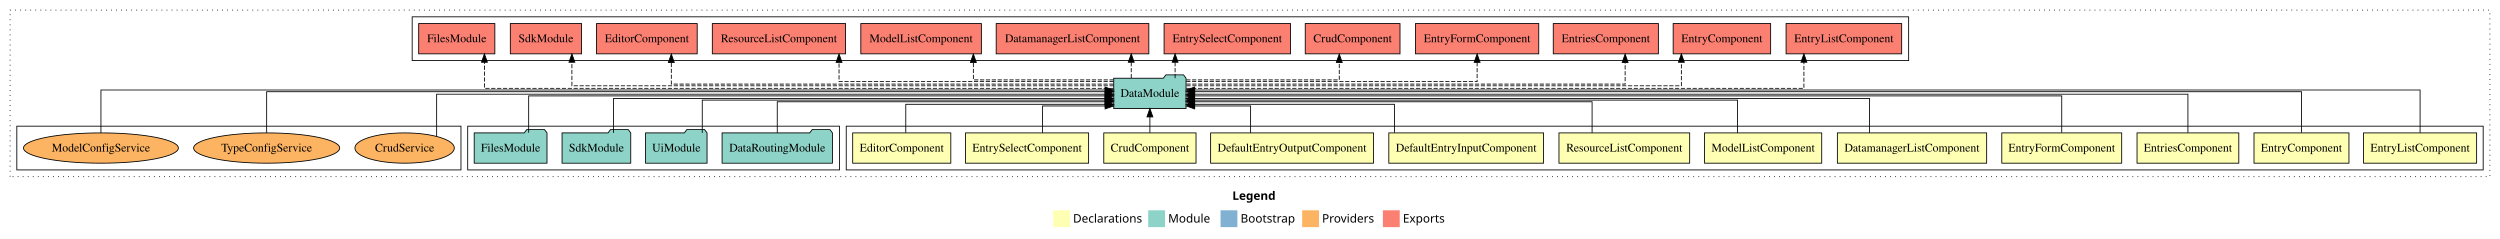
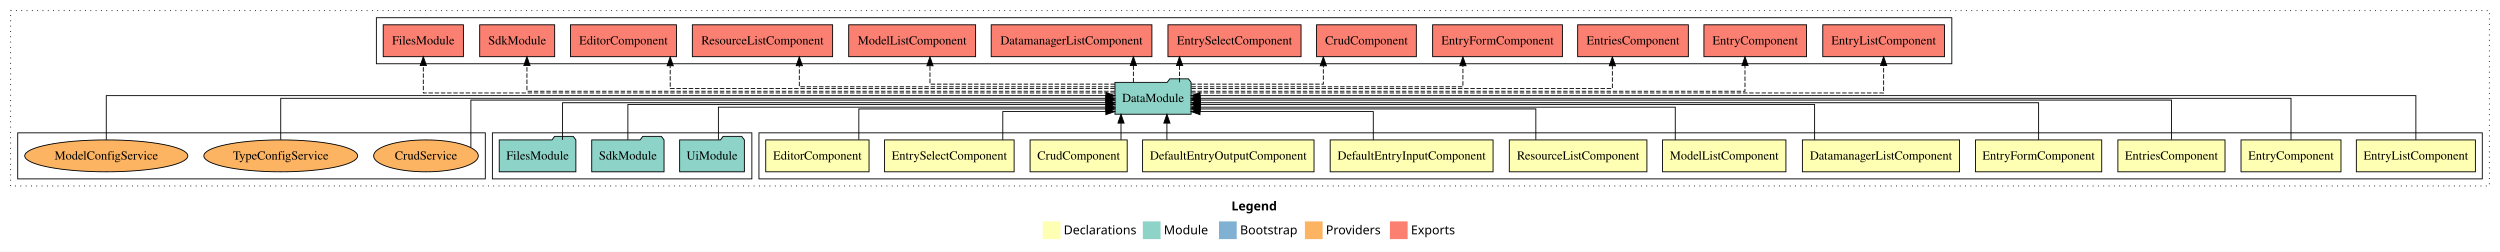
- <svg xmlns="http://www.w3.org/2000/svg" width="2972pt" height="284pt" viewBox="0.00 0.00 2972.00 284.00">
+ <svg xmlns="http://www.w3.org/2000/svg" width="2823pt" height="284pt" viewBox="0.00 0.00 2823.00 284.00">
  <g id="graph0" class="graph" transform="scale(1 1) rotate(0) translate(4 280)">
-     <polygon fill="#ffffff" stroke="transparent" points="-4,4 -4,-280 2968,-280 2968,4 -4,4" />
-     <text text-anchor="start" x="1461.009" y="-42.4" font-family="sans-serif" font-weight="bold" font-size="14.00" fill="#000000">Legend</text>
-     <polygon fill="#ffffb3" stroke="transparent" points="1248,-10 1248,-30 1268,-30 1268,-10 1248,-10" />
-     <text text-anchor="start" x="1271.629" y="-15.4" font-family="sans-serif" font-size="14.00" fill="#000000">  Declarations</text>
-     <polygon fill="#8dd3c7" stroke="transparent" points="1361,-10 1361,-30 1381,-30 1381,-10 1361,-10" />
-     <text text-anchor="start" x="1384.725" y="-15.4" font-family="sans-serif" font-size="14.00" fill="#000000">  Module</text>
-     <polygon fill="#80b1d3" stroke="transparent" points="1447,-10 1447,-30 1467,-30 1467,-10 1447,-10" />
-     <text text-anchor="start" x="1470.781" y="-15.4" font-family="sans-serif" font-size="14.00" fill="#000000">  Bootstrap</text>
-     <polygon fill="#fdb462" stroke="transparent" points="1544,-10 1544,-30 1564,-30 1564,-10 1544,-10" />
-     <text text-anchor="start" x="1567.673" y="-15.4" font-family="sans-serif" font-size="14.00" fill="#000000">  Providers</text>
-     <polygon fill="#fb8072" stroke="transparent" points="1640,-10 1640,-30 1660,-30 1660,-10 1640,-10" />
-     <text text-anchor="start" x="1663.726" y="-15.4" font-family="sans-serif" font-size="14.00" fill="#000000">  Exports</text>
+     <polygon fill="#ffffff" stroke="transparent" points="-4,4 -4,-280 2819,-280 2819,4 -4,4" />
+     <text text-anchor="start" x="1386.509" y="-42.4" font-family="sans-serif" font-weight="bold" font-size="14.00" fill="#000000">Legend</text>
+     <polygon fill="#ffffb3" stroke="transparent" points="1173.5,-10 1173.5,-30 1193.5,-30 1193.5,-10 1173.5,-10" />
+     <text text-anchor="start" x="1197.129" y="-15.4" font-family="sans-serif" font-size="14.00" fill="#000000">  Declarations</text>
+     <polygon fill="#8dd3c7" stroke="transparent" points="1286.5,-10 1286.5,-30 1306.5,-30 1306.5,-10 1286.5,-10" />
+     <text text-anchor="start" x="1310.225" y="-15.4" font-family="sans-serif" font-size="14.00" fill="#000000">  Module</text>
+     <polygon fill="#80b1d3" stroke="transparent" points="1372.5,-10 1372.5,-30 1392.5,-30 1392.5,-10 1372.5,-10" />
+     <text text-anchor="start" x="1396.281" y="-15.4" font-family="sans-serif" font-size="14.00" fill="#000000">  Bootstrap</text>
+     <polygon fill="#fdb462" stroke="transparent" points="1469.5,-10 1469.5,-30 1489.5,-30 1489.5,-10 1469.5,-10" />
+     <text text-anchor="start" x="1493.173" y="-15.4" font-family="sans-serif" font-size="14.00" fill="#000000">  Providers</text>
+     <polygon fill="#fb8072" stroke="transparent" points="1565.5,-10 1565.5,-30 1585.5,-30 1585.5,-10 1565.5,-10" />
+     <text text-anchor="start" x="1589.226" y="-15.4" font-family="sans-serif" font-size="14.00" fill="#000000">  Exports</text>
    <g id="clust1" class="cluster">
-       <polygon fill="none" stroke="#000000" stroke-dasharray="1,5" points="8,-70 8,-268 2956,-268 2956,-70 8,-70" />
+       <polygon fill="none" stroke="#000000" stroke-dasharray="1,5" points="8,-70 8,-268 2807,-268 2807,-70 8,-70" />
    </g>
    <g id="clust2" class="cluster">
-       <polygon fill="none" stroke="#000000" points="1002,-78 1002,-130 2948,-130 2948,-78 1002,-78" />
+       <polygon fill="none" stroke="#000000" points="853,-78 853,-130 2799,-130 2799,-78 853,-78" />
    </g>
    <g id="clust15" class="cluster">
-       <polygon fill="none" stroke="#000000" points="552,-78 552,-130 994,-130 994,-78 552,-78" />
+       <polygon fill="none" stroke="#000000" points="552,-78 552,-130 845,-130 845,-78 552,-78" />
    </g>
    <g id="clust16" class="cluster">
-       <polygon fill="none" stroke="#000000" points="486,-208 486,-260 2265,-260 2265,-208 486,-208" />
+       <polygon fill="none" stroke="#000000" points="421,-208 421,-260 2200,-260 2200,-208 421,-208" />
    </g>
    <g id="clust18" class="cluster">
      <polygon fill="none" stroke="#000000" points="16,-78 16,-130 544,-130 544,-78 16,-78" />
    </g>
    <g id="node1" class="node">
-       <polygon fill="#ffffb3" stroke="#000000" points="2940.215,-122 2805.785,-122 2805.785,-86 2940.215,-86 2940.215,-122" />
-       <text text-anchor="middle" x="2873" y="-99.8" font-family="Times,serif" font-size="14.00" fill="#000000">EntryListComponent</text>
+       <polygon fill="#ffffb3" stroke="#000000" points="2791.215,-122 2656.785,-122 2656.785,-86 2791.215,-86 2791.215,-122" />
+       <text text-anchor="middle" x="2724" y="-99.8" font-family="Times,serif" font-size="14.00" fill="#000000">EntryListComponent</text>
    </g>
    <g id="node13" class="node">
-       <polygon fill="#8dd3c7" stroke="#000000" points="1405.976,-187 1402.976,-191 1381.976,-191 1378.976,-187 1320.024,-187 1320.024,-151 1405.976,-151 1405.976,-187" />
-       <text text-anchor="middle" x="1363" y="-164.8" font-family="Times,serif" font-size="14.00" fill="#000000">DataModule</text>
+       <polygon fill="#8dd3c7" stroke="#000000" points="1340.976,-187 1337.976,-191 1316.976,-191 1313.976,-187 1255.024,-187 1255.024,-151 1340.976,-151 1340.976,-187" />
+       <text text-anchor="middle" x="1298" y="-164.8" font-family="Times,serif" font-size="14.00" fill="#000000">DataModule</text>
    </g>
    <g id="edge1" class="edge">
-       <path fill="none" stroke="#000000" d="M2873,-122.129C2873,-142.572 2873,-173 2873,-173 2873,-173 1416.16,-173 1416.16,-173" />
-       <polygon fill="#000000" stroke="#000000" points="1416.16,-169.5 1406.16,-173 1416.16,-176.5 1416.16,-169.5" />
+       <path fill="none" stroke="#000000" d="M2724,-122.223C2724,-142.365 2724,-172 2724,-172 2724,-172 1351.066,-172 1351.066,-172" />
+       <polygon fill="#000000" stroke="#000000" points="1351.066,-168.5 1341.066,-172 1351.066,-175.5 1351.066,-168.5" />
    </g>
    <g id="node2" class="node">
-       <polygon fill="#ffffb3" stroke="#000000" points="2788.437,-122 2675.563,-122 2675.563,-86 2788.437,-86 2788.437,-122" />
-       <text text-anchor="middle" x="2732" y="-99.8" font-family="Times,serif" font-size="14.00" fill="#000000">EntryComponent</text>
+       <polygon fill="#ffffb3" stroke="#000000" points="2639.437,-122 2526.563,-122 2526.563,-86 2639.437,-86 2639.437,-122" />
+       <text text-anchor="middle" x="2583" y="-99.8" font-family="Times,serif" font-size="14.00" fill="#000000">EntryComponent</text>
    </g>
    <g id="edge2" class="edge">
-       <path fill="none" stroke="#000000" d="M2732,-122.308C2732,-142.145 2732,-171 2732,-171 2732,-171 1416.233,-171 1416.233,-171" />
-       <polygon fill="#000000" stroke="#000000" points="1416.233,-167.5 1406.233,-171 1416.233,-174.5 1416.233,-167.5" />
+       <path fill="none" stroke="#000000" d="M2583,-122.106C2583,-141.339 2583,-169 2583,-169 2583,-169 1351.122,-169 1351.122,-169" />
+       <polygon fill="#000000" stroke="#000000" points="1351.122,-165.5 1341.122,-169 1351.122,-172.5 1351.122,-165.5" />
    </g>
    <g id="node3" class="node">
-       <polygon fill="#ffffb3" stroke="#000000" points="2657.486,-122 2536.514,-122 2536.514,-86 2657.486,-86 2657.486,-122" />
-       <text text-anchor="middle" x="2597" y="-99.8" font-family="Times,serif" font-size="14.00" fill="#000000">EntriesComponent</text>
+       <polygon fill="#ffffb3" stroke="#000000" points="2508.486,-122 2387.514,-122 2387.514,-86 2508.486,-86 2508.486,-122" />
+       <text text-anchor="middle" x="2448" y="-99.8" font-family="Times,serif" font-size="14.00" fill="#000000">EntriesComponent</text>
    </g>
    <g id="edge3" class="edge">
-       <path fill="none" stroke="#000000" d="M2597,-122.169C2597,-141.09 2597,-168 2597,-168 2597,-168 1416.195,-168 1416.195,-168" />
-       <polygon fill="#000000" stroke="#000000" points="1416.195,-164.5 1406.195,-168 1416.195,-171.5 1416.195,-164.5" />
+       <path fill="none" stroke="#000000" d="M2448,-122.222C2448,-140.828 2448,-167 2448,-167 2448,-167 1350.983,-167 1350.983,-167" />
+       <polygon fill="#000000" stroke="#000000" points="1350.983,-163.5 1340.983,-167 1350.983,-170.5 1350.983,-163.5" />
    </g>
    <g id="node4" class="node">
-       <polygon fill="#ffffb3" stroke="#000000" points="2518.27,-122 2375.73,-122 2375.73,-86 2518.27,-86 2518.27,-122" />
-       <text text-anchor="middle" x="2447" y="-99.8" font-family="Times,serif" font-size="14.00" fill="#000000">EntryFormComponent</text>
+       <polygon fill="#ffffb3" stroke="#000000" points="2369.27,-122 2226.73,-122 2226.73,-86 2369.27,-86 2369.27,-122" />
+       <text text-anchor="middle" x="2298" y="-99.8" font-family="Times,serif" font-size="14.00" fill="#000000">EntryFormComponent</text>
    </g>
    <g id="edge4" class="edge">
-       <path fill="none" stroke="#000000" d="M2447,-122.267C2447,-140.555 2447,-166 2447,-166 2447,-166 1416.163,-166 1416.163,-166" />
-       <polygon fill="#000000" stroke="#000000" points="1416.163,-162.5 1406.163,-166 1416.163,-169.5 1416.163,-162.5" />
+       <path fill="none" stroke="#000000" d="M2298,-122.002C2298,-139.675 2298,-164 2298,-164 2298,-164 1351.29,-164 1351.29,-164" />
+       <polygon fill="#000000" stroke="#000000" points="1351.29,-160.5 1341.29,-164 1351.29,-167.5 1351.29,-160.5" />
    </g>
    <g id="node5" class="node">
-       <polygon fill="#ffffb3" stroke="#000000" points="2357.732,-122 2180.268,-122 2180.268,-86 2357.732,-86 2357.732,-122" />
-       <text text-anchor="middle" x="2269" y="-99.8" font-family="Times,serif" font-size="14.00" fill="#000000">DatamanagerListComponent</text>
+       <polygon fill="#ffffb3" stroke="#000000" points="2208.732,-122 2031.268,-122 2031.268,-86 2208.732,-86 2208.732,-122" />
+       <text text-anchor="middle" x="2120" y="-99.8" font-family="Times,serif" font-size="14.00" fill="#000000">DatamanagerListComponent</text>
    </g>
    <g id="edge5" class="edge">
-       <path fill="none" stroke="#000000" d="M2218.496,-122.022C2218.496,-139.373 2218.496,-163 2218.496,-163 2218.496,-163 1416.01,-163 1416.01,-163" />
-       <polygon fill="#000000" stroke="#000000" points="1416.011,-159.5 1406.01,-163 1416.01,-166.5 1416.011,-159.5" />
+       <path fill="none" stroke="#000000" d="M2045.055,-122.034C2045.055,-139.06 2045.055,-162 2045.055,-162 2045.055,-162 1351.121,-162 1351.121,-162" />
+       <polygon fill="#000000" stroke="#000000" points="1351.121,-158.5 1341.121,-162 1351.121,-165.5 1351.121,-158.5" />
    </g>
    <g id="node6" class="node">
-       <polygon fill="#ffffb3" stroke="#000000" points="2161.661,-122 2022.339,-122 2022.339,-86 2161.661,-86 2161.661,-122" />
-       <text text-anchor="middle" x="2092" y="-99.8" font-family="Times,serif" font-size="14.00" fill="#000000">ModelListComponent</text>
+       <polygon fill="#ffffb3" stroke="#000000" points="2012.661,-122 1873.339,-122 1873.339,-86 2012.661,-86 2012.661,-122" />
+       <text text-anchor="middle" x="1943" y="-99.8" font-family="Times,serif" font-size="14.00" fill="#000000">ModelListComponent</text>
    </g>
    <g id="edge6" class="edge">
-       <path fill="none" stroke="#000000" d="M2061.569,-122.035C2061.569,-138.734 2061.569,-161 2061.569,-161 2061.569,-161 1416.171,-161 1416.171,-161" />
-       <polygon fill="#000000" stroke="#000000" points="1416.171,-157.5 1406.171,-161 1416.171,-164.5 1416.171,-157.5" />
+       <path fill="none" stroke="#000000" d="M1887.706,-122.009C1887.706,-138.049 1887.706,-159 1887.706,-159 1887.706,-159 1351.362,-159 1351.362,-159" />
+       <polygon fill="#000000" stroke="#000000" points="1351.363,-155.5 1341.362,-159 1351.362,-162.5 1351.363,-155.5" />
    </g>
    <g id="node7" class="node">
-       <polygon fill="#ffffb3" stroke="#000000" points="2004.697,-122 1849.303,-122 1849.303,-86 2004.697,-86 2004.697,-122" />
-       <text text-anchor="middle" x="1927" y="-99.8" font-family="Times,serif" font-size="14.00" fill="#000000">ResourceListComponent</text>
+       <polygon fill="#ffffb3" stroke="#000000" points="1855.697,-122 1700.303,-122 1700.303,-86 1855.697,-86 1855.697,-122" />
+       <text text-anchor="middle" x="1778" y="-99.8" font-family="Times,serif" font-size="14.00" fill="#000000">ResourceListComponent</text>
    </g>
    <g id="edge7" class="edge">
-       <path fill="none" stroke="#000000" d="M1888.682,-122.009C1888.682,-138.049 1888.682,-159 1888.682,-159 1888.682,-159 1416.019,-159 1416.019,-159" />
-       <polygon fill="#000000" stroke="#000000" points="1416.019,-155.5 1406.019,-159 1416.019,-162.5 1416.019,-155.5" />
+       <path fill="none" stroke="#000000" d="M1730.268,-122.24C1730.268,-137.571 1730.268,-157 1730.268,-157 1730.268,-157 1351.028,-157 1351.028,-157" />
+       <polygon fill="#000000" stroke="#000000" points="1351.028,-153.5 1341.028,-157 1351.028,-160.5 1351.028,-153.5" />
    </g>
    <g id="node8" class="node">
-       <polygon fill="#ffffb3" stroke="#000000" points="1830.965,-122 1647.035,-122 1647.035,-86 1830.965,-86 1830.965,-122" />
-       <text text-anchor="middle" x="1739" y="-99.8" font-family="Times,serif" font-size="14.00" fill="#000000">DefaultEntryInputComponent</text>
+       <polygon fill="#ffffb3" stroke="#000000" points="1681.965,-122 1498.035,-122 1498.035,-86 1681.965,-86 1681.965,-122" />
+       <text text-anchor="middle" x="1590" y="-99.8" font-family="Times,serif" font-size="14.00" fill="#000000">DefaultEntryInputComponent</text>
    </g>
    <g id="edge8" class="edge">
-       <path fill="none" stroke="#000000" d="M1653.716,-122.187C1653.716,-137.182 1653.716,-156 1653.716,-156 1653.716,-156 1416.209,-156 1416.209,-156" />
-       <polygon fill="#000000" stroke="#000000" points="1416.209,-152.5 1406.209,-156 1416.209,-159.5 1416.209,-152.5" />
+       <path fill="none" stroke="#000000" d="M1546.716,-122.051C1546.716,-136.373 1546.716,-154 1546.716,-154 1546.716,-154 1351.039,-154 1351.039,-154" />
+       <polygon fill="#000000" stroke="#000000" points="1351.039,-150.5 1341.039,-154 1351.039,-157.5 1351.039,-150.5" />
    </g>
    <g id="node9" class="node">
-       <polygon fill="#ffffb3" stroke="#000000" points="1628.802,-122 1435.198,-122 1435.198,-86 1628.802,-86 1628.802,-122" />
-       <text text-anchor="middle" x="1532" y="-99.8" font-family="Times,serif" font-size="14.00" fill="#000000">DefaultEntryOutputComponent</text>
+       <polygon fill="#ffffb3" stroke="#000000" points="1479.802,-122 1286.198,-122 1286.198,-86 1479.802,-86 1479.802,-122" />
+       <text text-anchor="middle" x="1383" y="-99.8" font-family="Times,serif" font-size="14.00" fill="#000000">DefaultEntryOutputComponent</text>
    </g>
    <g id="edge9" class="edge">
-       <path fill="none" stroke="#000000" d="M1482.711,-122.051C1482.711,-136.373 1482.711,-154 1482.711,-154 1482.711,-154 1416.218,-154 1416.218,-154" />
-       <polygon fill="#000000" stroke="#000000" points="1416.218,-150.5 1406.218,-154 1416.218,-157.5 1416.218,-150.5" />
+       <path fill="none" stroke="#000000" d="M1313.669,-122.106C1313.669,-122.106 1313.669,-140.991 1313.669,-140.991" />
+       <polygon fill="#000000" stroke="#000000" points="1310.169,-140.991 1313.669,-150.991 1317.169,-140.991 1310.169,-140.991" />
    </g>
    <g id="node10" class="node">
-       <polygon fill="#ffffb3" stroke="#000000" points="1417.83,-122 1308.17,-122 1308.17,-86 1417.83,-86 1417.83,-122" />
-       <text text-anchor="middle" x="1363" y="-99.8" font-family="Times,serif" font-size="14.00" fill="#000000">CrudComponent</text>
+       <polygon fill="#ffffb3" stroke="#000000" points="1268.83,-122 1159.17,-122 1159.17,-86 1268.83,-86 1268.83,-122" />
+       <text text-anchor="middle" x="1214" y="-99.8" font-family="Times,serif" font-size="14.00" fill="#000000">CrudComponent</text>
    </g>
    <g id="edge10" class="edge">
-       <path fill="none" stroke="#000000" d="M1363,-122.106C1363,-122.106 1363,-140.991 1363,-140.991" />
-       <polygon fill="#000000" stroke="#000000" points="1359.5,-140.991 1363,-150.991 1366.5,-140.991 1359.5,-140.991" />
+       <path fill="none" stroke="#000000" d="M1261.838,-122.106C1261.838,-122.106 1261.838,-140.991 1261.838,-140.991" />
+       <polygon fill="#000000" stroke="#000000" points="1258.338,-140.991 1261.838,-150.991 1265.338,-140.991 1258.338,-140.991" />
    </g>
    <g id="node11" class="node">
-       <polygon fill="#ffffb3" stroke="#000000" points="1290.144,-122 1143.856,-122 1143.856,-86 1290.144,-86 1290.144,-122" />
-       <text text-anchor="middle" x="1217" y="-99.8" font-family="Times,serif" font-size="14.00" fill="#000000">EntrySelectComponent</text>
+       <polygon fill="#ffffb3" stroke="#000000" points="1141.144,-122 994.856,-122 994.856,-86 1141.144,-86 1141.144,-122" />
+       <text text-anchor="middle" x="1068" y="-99.8" font-family="Times,serif" font-size="14.00" fill="#000000">EntrySelectComponent</text>
    </g>
    <g id="edge11" class="edge">
-       <path fill="none" stroke="#000000" d="M1235.353,-122.051C1235.353,-136.373 1235.353,-154 1235.353,-154 1235.353,-154 1309.784,-154 1309.784,-154" />
-       <polygon fill="#000000" stroke="#000000" points="1309.784,-157.5 1319.784,-154 1309.784,-150.5 1309.784,-157.5" />
+       <path fill="none" stroke="#000000" d="M1128.353,-122.051C1128.353,-136.373 1128.353,-154 1128.353,-154 1128.353,-154 1244.752,-154 1244.752,-154" />
+       <polygon fill="#000000" stroke="#000000" points="1244.752,-157.5 1254.752,-154 1244.752,-150.5 1244.752,-157.5" />
    </g>
    <g id="node12" class="node">
-       <polygon fill="#ffffb3" stroke="#000000" points="1126.327,-122 1009.673,-122 1009.673,-86 1126.327,-86 1126.327,-122" />
-       <text text-anchor="middle" x="1068" y="-99.8" font-family="Times,serif" font-size="14.00" fill="#000000">EditorComponent</text>
+       <polygon fill="#ffffb3" stroke="#000000" points="977.327,-122 860.673,-122 860.673,-86 977.327,-86 977.327,-122" />
+       <text text-anchor="middle" x="919" y="-99.8" font-family="Times,serif" font-size="14.00" fill="#000000">EditorComponent</text>
    </g>
    <g id="edge12" class="edge">
-       <path fill="none" stroke="#000000" d="M1072.792,-122.187C1072.792,-137.182 1072.792,-156 1072.792,-156 1072.792,-156 1309.866,-156 1309.866,-156" />
-       <polygon fill="#000000" stroke="#000000" points="1309.866,-159.5 1319.866,-156 1309.866,-152.5 1309.866,-159.5" />
+       <path fill="none" stroke="#000000" d="M965.792,-122.24C965.792,-137.571 965.792,-157 965.792,-157 965.792,-157 1244.91,-157 1244.91,-157" />
+       <polygon fill="#000000" stroke="#000000" points="1244.91,-160.5 1254.91,-157 1244.91,-153.5 1244.91,-160.5" />
+     </g>
+     <g id="node17" class="node">
+       <polygon fill="#fb8072" stroke="#000000" points="2191.715,-252 2054.285,-252 2054.285,-216 2191.715,-216 2191.715,-252" />
+       <text text-anchor="middle" x="2123" y="-229.8" font-family="Times,serif" font-size="14.00" fill="#000000">EntryListComponent </text>
+     </g>
+     <g id="edge16" class="edge">
+       <path fill="none" stroke="#000000" stroke-dasharray="5,2" d="M1341.194,-175C1510.944,-175 2123,-175 2123,-175 2123,-175 2123,-205.977 2123,-205.977" />
+       <polygon fill="#000000" stroke="#000000" points="2119.5,-205.977 2123,-215.977 2126.5,-205.977 2119.5,-205.977" />
    </g>
    <g id="node18" class="node">
-       <polygon fill="#fb8072" stroke="#000000" points="2256.715,-252 2119.285,-252 2119.285,-216 2256.715,-216 2256.715,-252" />
-       <text text-anchor="middle" x="2188" y="-229.8" font-family="Times,serif" font-size="14.00" fill="#000000">EntryListComponent </text>
+       <polygon fill="#fb8072" stroke="#000000" points="2035.936,-252 1920.064,-252 1920.064,-216 2035.936,-216 2035.936,-252" />
+       <text text-anchor="middle" x="1978" y="-229.8" font-family="Times,serif" font-size="14.00" fill="#000000">EntryComponent </text>
    </g>
    <g id="edge17" class="edge">
-       <path fill="none" stroke="#000000" stroke-dasharray="5,2" d="M1406.187,-175C1569.551,-175 2140.486,-175 2140.486,-175 2140.486,-175 2140.486,-205.977 2140.486,-205.977" />
-       <polygon fill="#000000" stroke="#000000" points="2136.987,-205.977 2140.486,-215.977 2143.987,-205.977 2136.987,-205.977" />
+       <path fill="none" stroke="#000000" stroke-dasharray="5,2" d="M1341.086,-177C1488.912,-177 1966.431,-177 1966.431,-177 1966.431,-177 1966.431,-205.965 1966.431,-205.965" />
+       <polygon fill="#000000" stroke="#000000" points="1962.931,-205.965 1966.431,-215.965 1969.931,-205.965 1962.931,-205.965" />
    </g>
    <g id="node19" class="node">
-       <polygon fill="#fb8072" stroke="#000000" points="2100.936,-252 1985.064,-252 1985.064,-216 2100.936,-216 2100.936,-252" />
-       <text text-anchor="middle" x="2043" y="-229.8" font-family="Times,serif" font-size="14.00" fill="#000000">EntryComponent </text>
+       <polygon fill="#fb8072" stroke="#000000" points="1902.487,-252 1777.513,-252 1777.513,-216 1902.487,-216 1902.487,-252" />
+       <text text-anchor="middle" x="1840" y="-229.8" font-family="Times,serif" font-size="14.00" fill="#000000">EntriesComponent </text>
    </g>
    <g id="edge18" class="edge">
-       <path fill="none" stroke="#000000" stroke-dasharray="5,2" d="M1406.427,-178C1549.172,-178 1994.815,-178 1994.815,-178 1994.815,-178 1994.815,-205.973 1994.815,-205.973" />
-       <polygon fill="#000000" stroke="#000000" points="1991.315,-205.973 1994.815,-215.973 1998.315,-205.973 1991.315,-205.973" />
+       <path fill="none" stroke="#000000" stroke-dasharray="5,2" d="M1341.33,-180C1465.989,-180 1816.678,-180 1816.678,-180 1816.678,-180 1816.678,-205.718 1816.678,-205.718" />
+       <polygon fill="#000000" stroke="#000000" points="1813.178,-205.718 1816.678,-215.718 1820.178,-205.718 1813.178,-205.718" />
    </g>
    <g id="node20" class="node">
-       <polygon fill="#fb8072" stroke="#000000" points="1967.487,-252 1842.513,-252 1842.513,-216 1967.487,-216 1967.487,-252" />
-       <text text-anchor="middle" x="1905" y="-229.8" font-family="Times,serif" font-size="14.00" fill="#000000">EntriesComponent </text>
+       <polygon fill="#fb8072" stroke="#000000" points="1760.27,-252 1613.73,-252 1613.73,-216 1760.27,-216 1760.27,-252" />
+       <text text-anchor="middle" x="1687" y="-229.8" font-family="Times,serif" font-size="14.00" fill="#000000">EntryFormComponent </text>
    </g>
    <g id="edge19" class="edge">
-       <path fill="none" stroke="#000000" stroke-dasharray="5,2" d="M1406.394,-180C1538.687,-180 1927.963,-180 1927.963,-180 1927.963,-180 1927.963,-205.718 1927.963,-205.718" />
-       <polygon fill="#000000" stroke="#000000" points="1924.463,-205.718 1927.963,-215.718 1931.463,-205.718 1924.463,-205.718" />
+       <path fill="none" stroke="#000000" stroke-dasharray="5,2" d="M1341.258,-182C1434.881,-182 1647.924,-182 1647.924,-182 1647.924,-182 1647.924,-205.813 1647.924,-205.813" />
+       <polygon fill="#000000" stroke="#000000" points="1644.424,-205.813 1647.924,-215.813 1651.424,-205.813 1644.424,-205.813" />
    </g>
    <g id="node21" class="node">
-       <polygon fill="#fb8072" stroke="#000000" points="1825.27,-252 1678.73,-252 1678.73,-216 1825.27,-216 1825.27,-252" />
-       <text text-anchor="middle" x="1752" y="-229.8" font-family="Times,serif" font-size="14.00" fill="#000000">EntryFormComponent </text>
+       <polygon fill="#fb8072" stroke="#000000" points="1595.33,-252 1482.67,-252 1482.67,-216 1595.33,-216 1595.33,-252" />
+       <text text-anchor="middle" x="1539" y="-229.8" font-family="Times,serif" font-size="14.00" fill="#000000">CrudComponent </text>
    </g>
    <g id="edge20" class="edge">
-       <path fill="none" stroke="#000000" stroke-dasharray="5,2" d="M1406.116,-183C1507.397,-183 1752,-183 1752,-183 1752,-183 1752,-205.876 1752,-205.876" />
-       <polygon fill="#000000" stroke="#000000" points="1748.5,-205.876 1752,-215.876 1755.5,-205.876 1748.5,-205.876" />
+       <path fill="none" stroke="#000000" stroke-dasharray="5,2" d="M1341.156,-185C1397.853,-185 1490.301,-185 1490.301,-185 1490.301,-185 1490.301,-205.754 1490.301,-205.754" />
+       <polygon fill="#000000" stroke="#000000" points="1486.801,-205.754 1490.301,-215.754 1493.801,-205.754 1486.801,-205.754" />
    </g>
    <g id="node22" class="node">
-       <polygon fill="#fb8072" stroke="#000000" points="1660.33,-252 1547.67,-252 1547.67,-216 1660.33,-216 1660.33,-252" />
-       <text text-anchor="middle" x="1604" y="-229.8" font-family="Times,serif" font-size="14.00" fill="#000000">CrudComponent </text>
+       <polygon fill="#fb8072" stroke="#000000" points="1465.144,-252 1314.856,-252 1314.856,-216 1465.144,-216 1465.144,-252" />
+       <text text-anchor="middle" x="1390" y="-229.8" font-family="Times,serif" font-size="14.00" fill="#000000">EntrySelectComponent </text>
    </g>
    <g id="edge21" class="edge">
-       <path fill="none" stroke="#000000" stroke-dasharray="5,2" d="M1406.139,-185C1471.505,-185 1588.118,-185 1588.118,-185 1588.118,-185 1588.118,-205.754 1588.118,-205.754" />
-       <polygon fill="#000000" stroke="#000000" points="1584.618,-205.754 1588.118,-215.754 1591.618,-205.754 1584.618,-205.754" />
+       <path fill="none" stroke="#000000" stroke-dasharray="5,2" d="M1327.958,-187.106C1327.958,-187.106 1327.958,-205.991 1327.958,-205.991" />
+       <polygon fill="#000000" stroke="#000000" points="1324.458,-205.991 1327.958,-215.991 1331.458,-205.991 1324.458,-205.991" />
    </g>
    <g id="node23" class="node">
-       <polygon fill="#fb8072" stroke="#000000" points="1530.144,-252 1379.856,-252 1379.856,-216 1530.144,-216 1530.144,-252" />
-       <text text-anchor="middle" x="1455" y="-229.8" font-family="Times,serif" font-size="14.00" fill="#000000">EntrySelectComponent </text>
+       <polygon fill="#fb8072" stroke="#000000" points="1296.732,-252 1115.268,-252 1115.268,-216 1296.732,-216 1296.732,-252" />
+       <text text-anchor="middle" x="1206" y="-229.8" font-family="Times,serif" font-size="14.00" fill="#000000">DatamanagerListComponent </text>
    </g>
    <g id="edge22" class="edge">
-       <path fill="none" stroke="#000000" stroke-dasharray="5,2" d="M1392.958,-187.106C1392.958,-187.106 1392.958,-205.991 1392.958,-205.991" />
-       <polygon fill="#000000" stroke="#000000" points="1389.458,-205.991 1392.958,-215.991 1396.458,-205.991 1389.458,-205.991" />
+       <path fill="none" stroke="#000000" stroke-dasharray="5,2" d="M1275.814,-187.106C1275.814,-187.106 1275.814,-205.991 1275.814,-205.991" />
+       <polygon fill="#000000" stroke="#000000" points="1272.314,-205.991 1275.814,-215.991 1279.314,-205.991 1272.314,-205.991" />
    </g>
    <g id="node24" class="node">
-       <polygon fill="#fb8072" stroke="#000000" points="1361.732,-252 1180.268,-252 1180.268,-216 1361.732,-216 1361.732,-252" />
-       <text text-anchor="middle" x="1271" y="-229.8" font-family="Times,serif" font-size="14.00" fill="#000000">DatamanagerListComponent </text>
+       <polygon fill="#fb8072" stroke="#000000" points="1097.661,-252 954.339,-252 954.339,-216 1097.661,-216 1097.661,-252" />
+       <text text-anchor="middle" x="1026" y="-229.8" font-family="Times,serif" font-size="14.00" fill="#000000">ModelListComponent </text>
    </g>
    <g id="edge23" class="edge">
-       <path fill="none" stroke="#000000" stroke-dasharray="5,2" d="M1340.814,-187.106C1340.814,-187.106 1340.814,-205.991 1340.814,-205.991" />
-       <polygon fill="#000000" stroke="#000000" points="1337.314,-205.991 1340.814,-215.991 1344.314,-205.991 1337.314,-205.991" />
+       <path fill="none" stroke="#000000" stroke-dasharray="5,2" d="M1254.988,-185C1183.051,-185 1046.129,-185 1046.129,-185 1046.129,-185 1046.129,-205.754 1046.129,-205.754" />
+       <polygon fill="#000000" stroke="#000000" points="1042.629,-205.754 1046.129,-215.754 1049.629,-205.754 1042.629,-205.754" />
    </g>
    <g id="node25" class="node">
-       <polygon fill="#fb8072" stroke="#000000" points="1162.661,-252 1019.339,-252 1019.339,-216 1162.661,-216 1162.661,-252" />
-       <text text-anchor="middle" x="1091" y="-229.8" font-family="Times,serif" font-size="14.00" fill="#000000">ModelListComponent </text>
+       <polygon fill="#fb8072" stroke="#000000" points="936.197,-252 777.803,-252 777.803,-216 936.197,-216 936.197,-252" />
+       <text text-anchor="middle" x="857" y="-229.8" font-family="Times,serif" font-size="14.00" fill="#000000">ResourceListComponent </text>
    </g>
    <g id="edge24" class="edge">
-       <path fill="none" stroke="#000000" stroke-dasharray="5,2" d="M1320.023,-185C1258.623,-185 1153.129,-185 1153.129,-185 1153.129,-185 1153.129,-205.754 1153.129,-205.754" />
-       <polygon fill="#000000" stroke="#000000" points="1149.629,-205.754 1153.129,-215.754 1156.629,-205.754 1149.629,-205.754" />
+       <path fill="none" stroke="#000000" stroke-dasharray="5,2" d="M1254.877,-182C1151.599,-182 898.592,-182 898.592,-182 898.592,-182 898.592,-205.813 898.592,-205.813" />
+       <polygon fill="#000000" stroke="#000000" points="895.092,-205.813 898.592,-215.813 902.092,-205.813 895.092,-205.813" />
    </g>
    <g id="node26" class="node">
-       <polygon fill="#fb8072" stroke="#000000" points="1001.197,-252 842.803,-252 842.803,-216 1001.197,-216 1001.197,-252" />
-       <text text-anchor="middle" x="922" y="-229.8" font-family="Times,serif" font-size="14.00" fill="#000000">ResourceListComponent </text>
+       <polygon fill="#fb8072" stroke="#000000" points="759.827,-252 640.173,-252 640.173,-216 759.827,-216 759.827,-252" />
+       <text text-anchor="middle" x="700" y="-229.8" font-family="Times,serif" font-size="14.00" fill="#000000">EditorComponent </text>
    </g>
    <g id="edge25" class="edge">
-       <path fill="none" stroke="#000000" stroke-dasharray="5,2" d="M1319.884,-183C1222.4,-183 993.448,-183 993.448,-183 993.448,-183 993.448,-205.876 993.448,-205.876" />
-       <polygon fill="#000000" stroke="#000000" points="989.948,-205.876 993.448,-215.876 996.948,-205.876 989.948,-205.876" />
+       <path fill="none" stroke="#000000" stroke-dasharray="5,2" d="M1254.763,-180C1125.809,-180 752.79,-180 752.79,-180 752.79,-180 752.79,-205.718 752.79,-205.718" />
+       <polygon fill="#000000" stroke="#000000" points="749.29,-205.718 752.79,-215.718 756.29,-205.718 749.29,-205.718" />
    </g>
    <g id="node27" class="node">
-       <polygon fill="#fb8072" stroke="#000000" points="824.827,-252 705.173,-252 705.173,-216 824.827,-216 824.827,-252" />
-       <text text-anchor="middle" x="765" y="-229.8" font-family="Times,serif" font-size="14.00" fill="#000000">EditorComponent </text>
+       <polygon fill="#fb8072" stroke="#000000" points="622.333,-252 537.667,-252 537.667,-216 622.333,-216 622.333,-252" />
+       <text text-anchor="middle" x="580" y="-229.8" font-family="Times,serif" font-size="14.00" fill="#000000">SdkModule </text>
    </g>
    <g id="edge26" class="edge">
-       <path fill="none" stroke="#000000" stroke-dasharray="5,2" d="M1319.771,-180C1187.003,-180 794.07,-180 794.07,-180 794.07,-180 794.07,-205.718 794.07,-205.718" />
-       <polygon fill="#000000" stroke="#000000" points="790.57,-205.718 794.07,-215.718 797.57,-205.718 790.57,-205.718" />
+       <path fill="none" stroke="#000000" stroke-dasharray="5,2" d="M1254.839,-177C1101.342,-177 591.015,-177 591.015,-177 591.015,-177 591.015,-205.965 591.015,-205.965" />
+       <polygon fill="#000000" stroke="#000000" points="587.515,-205.965 591.015,-215.965 594.515,-205.965 587.515,-205.965" />
    </g>
    <g id="node28" class="node">
-       <polygon fill="#fb8072" stroke="#000000" points="687.333,-252 602.667,-252 602.667,-216 687.333,-216 687.333,-252" />
-       <text text-anchor="middle" x="645" y="-229.8" font-family="Times,serif" font-size="14.00" fill="#000000">SdkModule </text>
+       <polygon fill="#fb8072" stroke="#000000" points="519.273,-252 428.727,-252 428.727,-216 519.273,-216 519.273,-252" />
+       <text text-anchor="middle" x="474" y="-229.8" font-family="Times,serif" font-size="14.00" fill="#000000">FilesModule </text>
    </g>
    <g id="edge27" class="edge">
-       <path fill="none" stroke="#000000" stroke-dasharray="5,2" d="M1320.017,-178C1169.589,-178 675.875,-178 675.875,-178 675.875,-178 675.875,-205.973 675.875,-205.973" />
-       <polygon fill="#000000" stroke="#000000" points="672.375,-205.973 675.875,-215.973 679.375,-205.973 672.375,-205.973" />
-     </g>
-     <g id="node29" class="node">
-       <polygon fill="#fb8072" stroke="#000000" points="584.273,-252 493.727,-252 493.727,-216 584.273,-216 584.273,-252" />
-       <text text-anchor="middle" x="539" y="-229.8" font-family="Times,serif" font-size="14.00" fill="#000000">FilesModule </text>
-     </g>
-     <g id="edge28" class="edge">
-       <path fill="none" stroke="#000000" stroke-dasharray="5,2" d="M1319.904,-175C1154.814,-175 571.875,-175 571.875,-175 571.875,-175 571.875,-205.977 571.875,-205.977" />
-       <polygon fill="#000000" stroke="#000000" points="568.375,-205.977 571.875,-215.977 575.375,-205.977 568.375,-205.977" />
+       <path fill="none" stroke="#000000" stroke-dasharray="5,2" d="M1254.858,-175C1085.314,-175 474,-175 474,-175 474,-175 474,-205.977 474,-205.977" />
+       <polygon fill="#000000" stroke="#000000" points="470.5,-205.977 474,-215.977 477.5,-205.977 470.5,-205.977" />
    </g>
    <g id="node14" class="node">
-       <polygon fill="#8dd3c7" stroke="#000000" points="985.594,-122 982.594,-126 961.594,-126 958.594,-122 854.406,-122 854.406,-86 985.594,-86 985.594,-122" />
-       <text text-anchor="middle" x="920" y="-99.8" font-family="Times,serif" font-size="14.00" fill="#000000">DataRoutingModule</text>
-     </g>
-     <g id="edge13" class="edge">
-       <path fill="none" stroke="#000000" d="M920,-122.009C920,-138.049 920,-159 920,-159 920,-159 1309.717,-159 1309.717,-159" />
-       <polygon fill="#000000" stroke="#000000" points="1309.717,-162.5 1319.717,-159 1309.717,-155.5 1309.717,-162.5" />
-     </g>
-     <g id="node15" class="node">
      <polygon fill="#8dd3c7" stroke="#000000" points="836.548,-122 833.548,-126 812.548,-126 809.548,-122 763.452,-122 763.452,-86 836.548,-86 836.548,-122" />
      <text text-anchor="middle" x="800" y="-99.8" font-family="Times,serif" font-size="14.00" fill="#000000">UiModule</text>
    </g>
-     <g id="edge14" class="edge">
-       <path fill="none" stroke="#000000" d="M830.843,-122.035C830.843,-138.734 830.843,-161 830.843,-161 830.843,-161 1309.902,-161 1309.902,-161" />
-       <polygon fill="#000000" stroke="#000000" points="1309.902,-164.5 1319.902,-161 1309.902,-157.5 1309.902,-164.5" />
-     </g>
-     <g id="node16" class="node">
+     <g id="edge13" class="edge">
+       <path fill="none" stroke="#000000" d="M807.213,-122.009C807.213,-138.049 807.213,-159 807.213,-159 807.213,-159 1244.876,-159 1244.876,-159" />
+       <polygon fill="#000000" stroke="#000000" points="1244.876,-162.5 1254.876,-159 1244.876,-155.5 1244.876,-162.5" />
+     </g>
+     <g id="node15" class="node">
      <polygon fill="#8dd3c7" stroke="#000000" points="745.833,-122 742.833,-126 721.833,-126 718.833,-122 664.167,-122 664.167,-86 745.833,-86 745.833,-122" />
      <text text-anchor="middle" x="705" y="-99.8" font-family="Times,serif" font-size="14.00" fill="#000000">SdkModule</text>
    </g>
-     <g id="edge15" class="edge">
-       <path fill="none" stroke="#000000" d="M725.376,-122.022C725.376,-139.373 725.376,-163 725.376,-163 725.376,-163 1309.675,-163 1309.675,-163" />
-       <polygon fill="#000000" stroke="#000000" points="1309.675,-166.5 1319.675,-163 1309.675,-159.5 1309.675,-166.5" />
-     </g>
-     <g id="node17" class="node">
+     <g id="edge14" class="edge">
+       <path fill="none" stroke="#000000" d="M705,-122.034C705,-139.06 705,-162 705,-162 705,-162 1244.875,-162 1244.875,-162" />
+       <polygon fill="#000000" stroke="#000000" points="1244.875,-165.5 1254.875,-162 1244.875,-158.5 1244.875,-165.5" />
+     </g>
+     <g id="node16" class="node">
      <polygon fill="#8dd3c7" stroke="#000000" points="646.273,-122 643.273,-126 622.273,-126 619.273,-122 559.727,-122 559.727,-86 646.273,-86 646.273,-122" />
      <text text-anchor="middle" x="603" y="-99.8" font-family="Times,serif" font-size="14.00" fill="#000000">FilesModule</text>
    </g>
-     <g id="edge16" class="edge">
-       <path fill="none" stroke="#000000" d="M624.485,-122.267C624.485,-140.555 624.485,-166 624.485,-166 624.485,-166 1309.831,-166 1309.831,-166" />
-       <polygon fill="#000000" stroke="#000000" points="1309.831,-169.5 1319.831,-166 1309.831,-162.5 1309.831,-169.5" />
-     </g>
-     <g id="node30" class="node">
+     <g id="edge15" class="edge">
+       <path fill="none" stroke="#000000" d="M631.251,-122.002C631.251,-139.675 631.251,-164 631.251,-164 631.251,-164 1245.022,-164 1245.022,-164" />
+       <polygon fill="#000000" stroke="#000000" points="1245.022,-167.5 1255.022,-164 1245.022,-160.5 1245.022,-167.5" />
+     </g>
+     <g id="node29" class="node">
      <ellipse fill="#fdb462" stroke="#000000" cx="477" cy="-104" rx="59.108" ry="18" />
      <text text-anchor="middle" x="477" y="-99.8" font-family="Times,serif" font-size="14.00" fill="#000000">CrudService</text>
    </g>
-     <g id="edge29" class="edge">
-       <path fill="none" stroke="#000000" d="M515.084,-117.887C515.084,-136.71 515.084,-168 515.084,-168 515.084,-168 1309.786,-168 1309.786,-168" />
-       <polygon fill="#000000" stroke="#000000" points="1309.786,-171.5 1319.786,-168 1309.786,-164.5 1309.786,-171.5" />
-     </g>
-     <g id="node31" class="node">
+     <g id="edge28" class="edge">
+       <path fill="none" stroke="#000000" d="M527.72,-113.568C527.72,-131.192 527.72,-167 527.72,-167 527.72,-167 1244.936,-167 1244.936,-167" />
+       <polygon fill="#000000" stroke="#000000" points="1244.936,-170.5 1254.936,-167 1244.936,-163.5 1244.936,-170.5" />
+     </g>
+     <g id="node30" class="node">
      <ellipse fill="#fdb462" stroke="#000000" cx="313" cy="-104" rx="86.818" ry="18" />
      <text text-anchor="middle" x="313" y="-99.8" font-family="Times,serif" font-size="14.00" fill="#000000">TypeConfigService</text>
    </g>
-     <g id="edge30" class="edge">
-       <path fill="none" stroke="#000000" d="M313,-122.308C313,-142.145 313,-171 313,-171 313,-171 1309.881,-171 1309.881,-171" />
-       <polygon fill="#000000" stroke="#000000" points="1309.881,-174.5 1319.881,-171 1309.881,-167.5 1309.881,-174.5" />
-     </g>
-     <g id="node32" class="node">
+     <g id="edge29" class="edge">
+       <path fill="none" stroke="#000000" d="M313,-122.106C313,-141.339 313,-169 313,-169 313,-169 1244.724,-169 1244.724,-169" />
+       <polygon fill="#000000" stroke="#000000" points="1244.724,-172.5 1254.724,-169 1244.724,-165.5 1244.724,-172.5" />
+     </g>
+     <g id="node31" class="node">
      <ellipse fill="#fdb462" stroke="#000000" cx="116" cy="-104" rx="92.055" ry="18" />
      <text text-anchor="middle" x="116" y="-99.8" font-family="Times,serif" font-size="14.00" fill="#000000">ModelConfigService</text>
    </g>
-     <g id="edge31" class="edge">
-       <path fill="none" stroke="#000000" d="M116,-122.129C116,-142.572 116,-173 116,-173 116,-173 1309.713,-173 1309.713,-173" />
-       <polygon fill="#000000" stroke="#000000" points="1309.713,-176.5 1319.713,-173 1309.713,-169.5 1309.713,-176.5" />
+     <g id="edge30" class="edge">
+       <path fill="none" stroke="#000000" d="M116,-122.223C116,-142.365 116,-172 116,-172 116,-172 1244.883,-172 1244.883,-172" />
+       <polygon fill="#000000" stroke="#000000" points="1244.883,-175.5 1254.883,-172 1244.883,-168.5 1244.883,-175.5" />
    </g>
  </g>
</svg>
